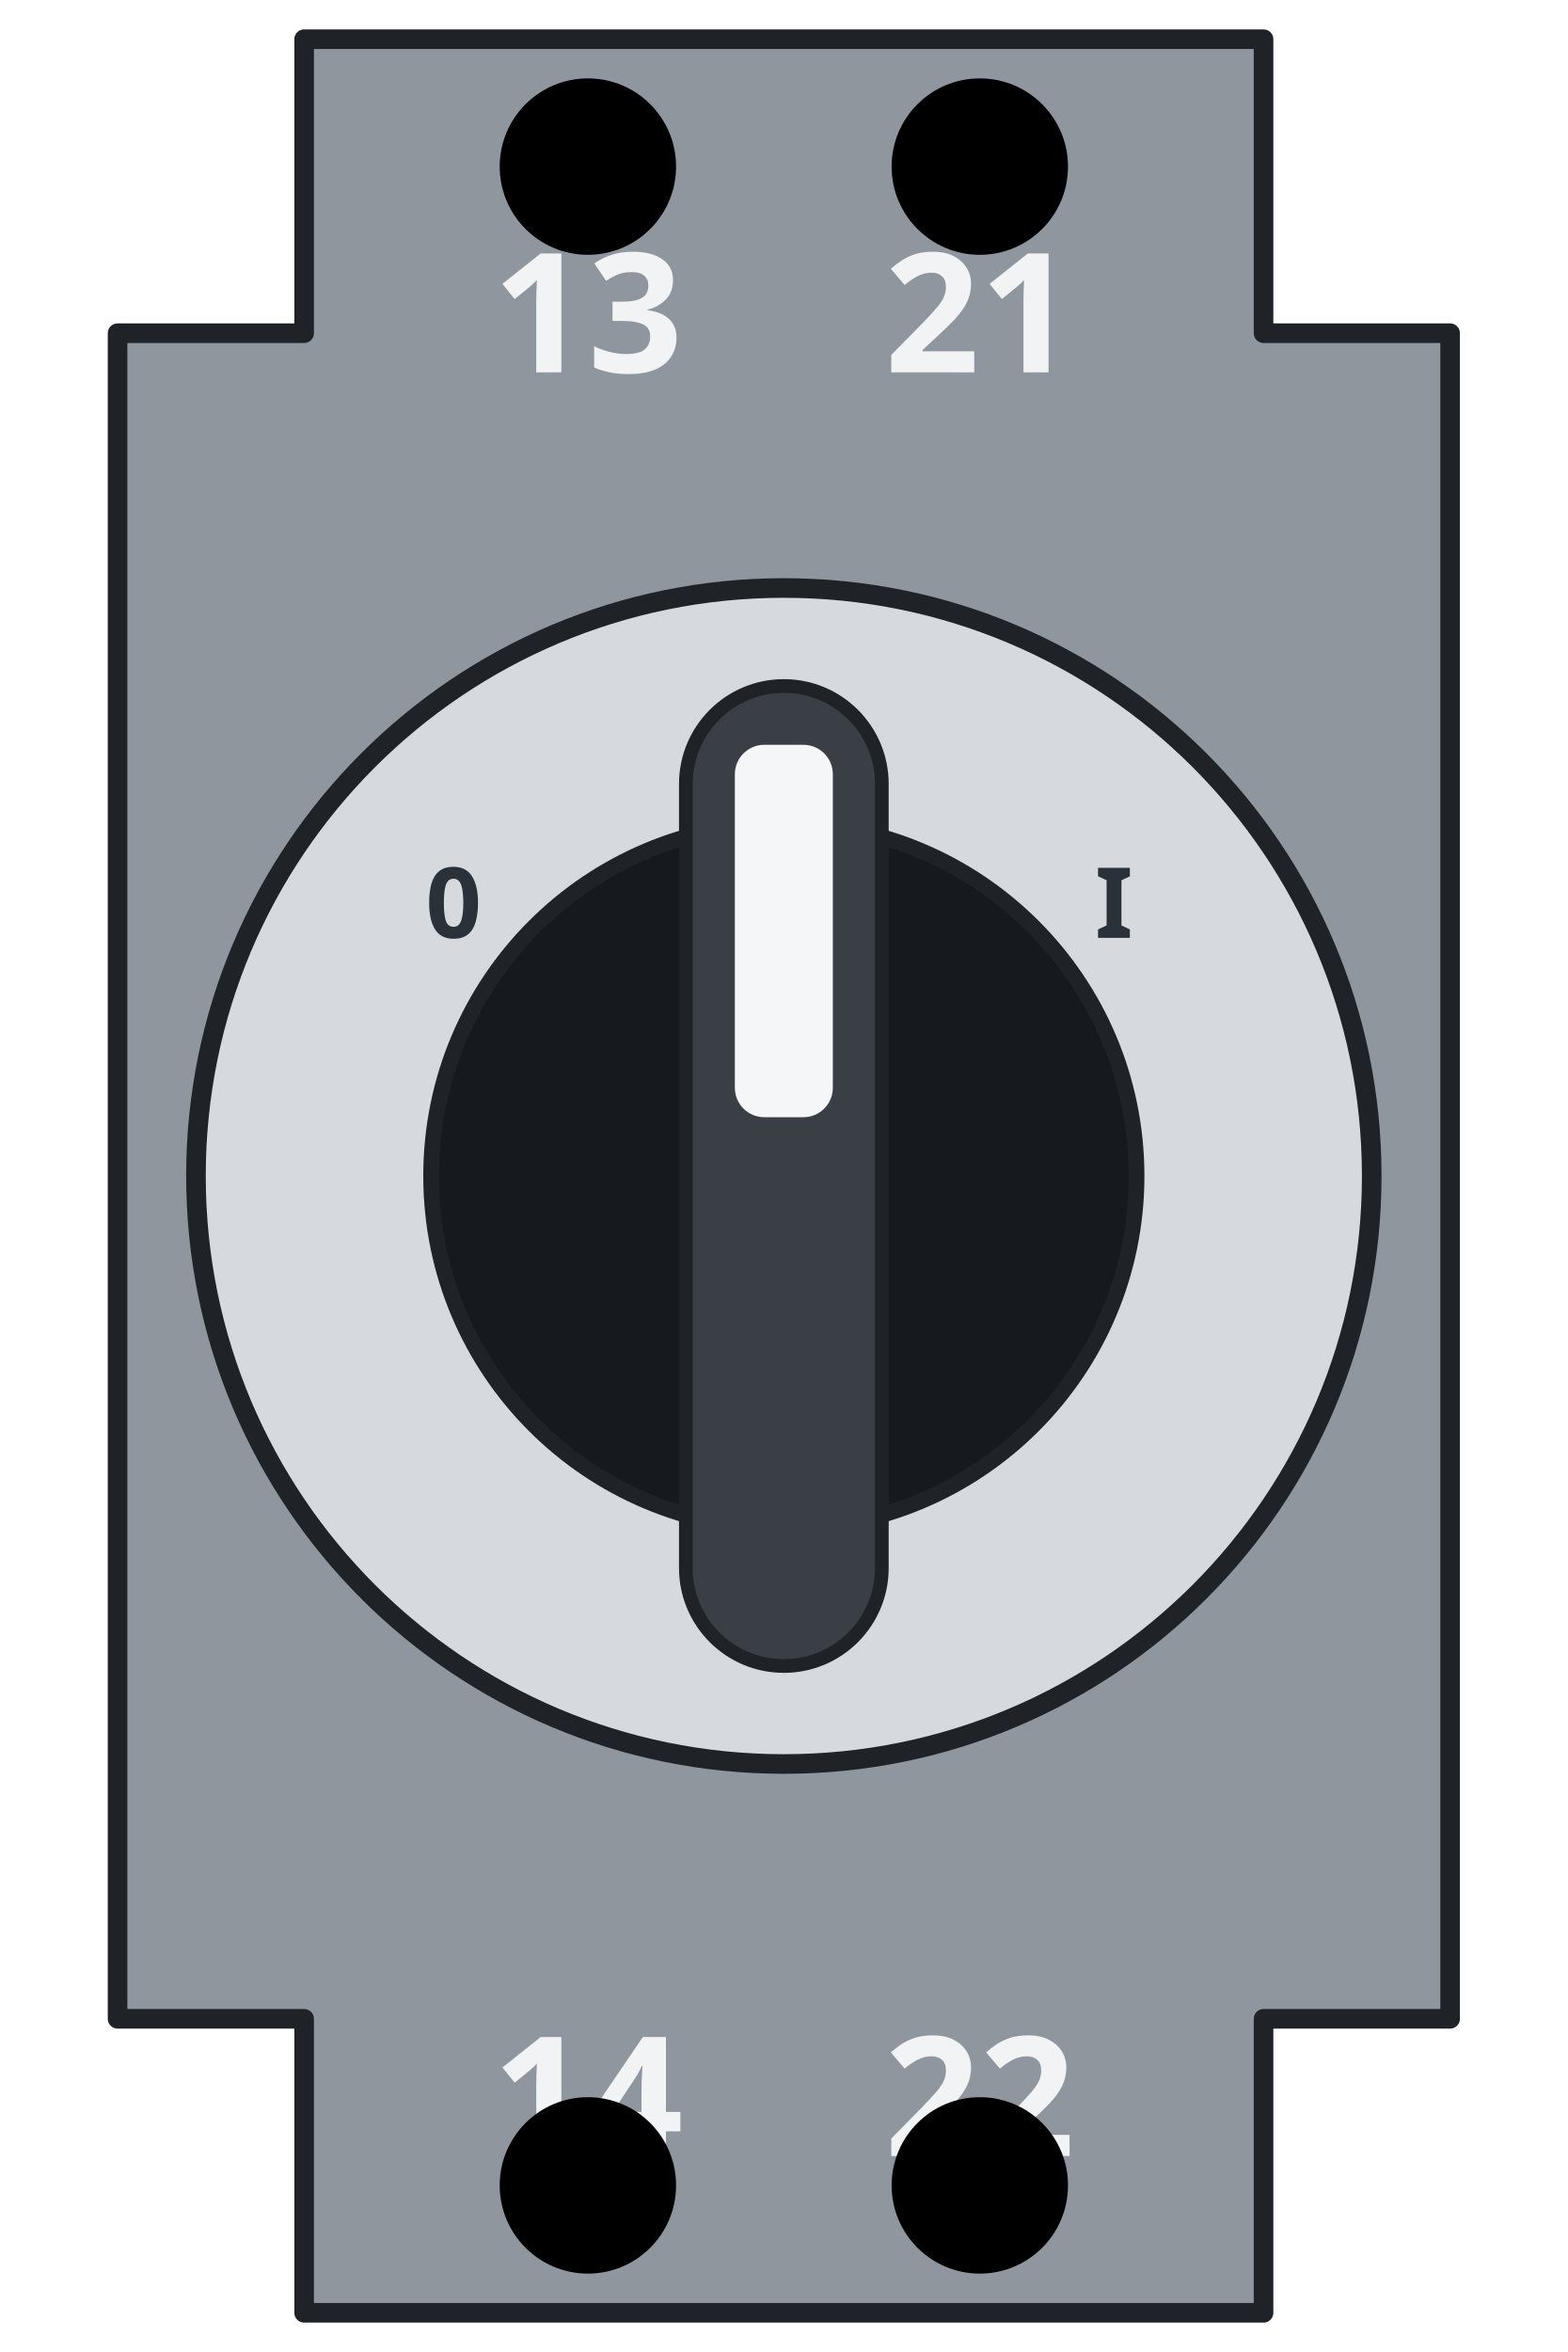
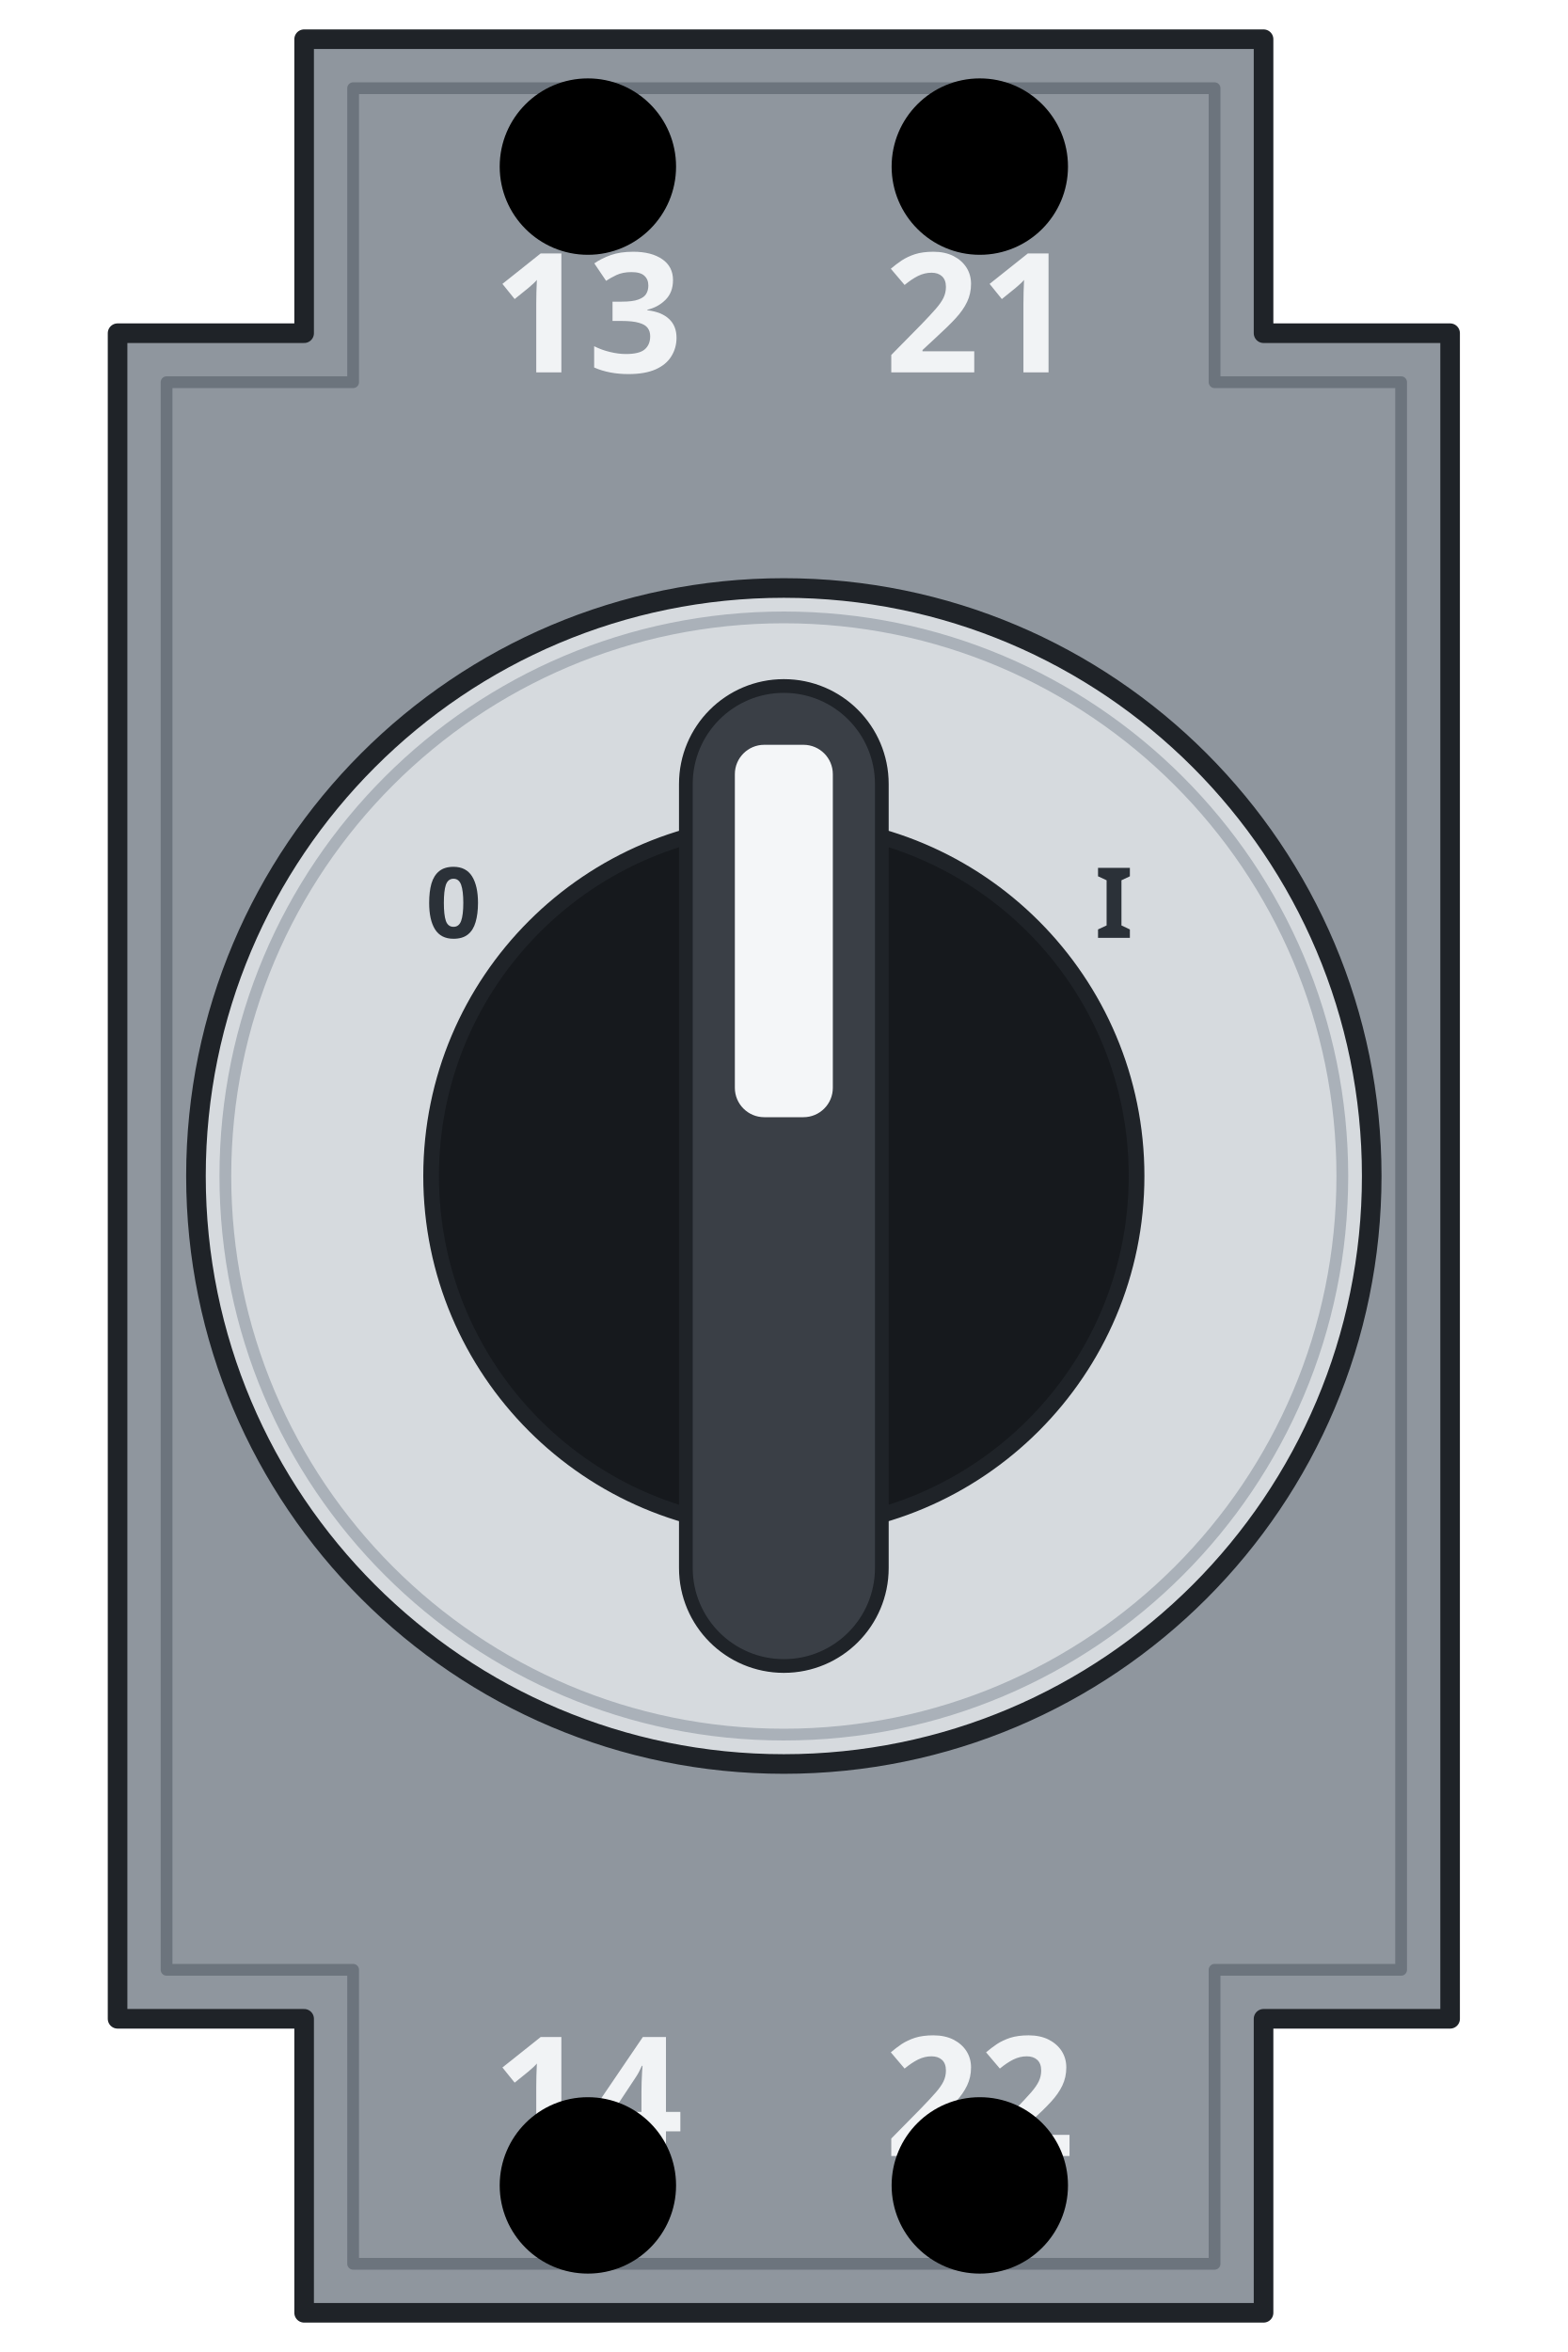
<svg xmlns="http://www.w3.org/2000/svg" viewBox="0 0 160 240" width="160" height="240" font-family="Segoe UI,Noto Sans,Arial,sans-serif">
  <path d="M31.04 4 H128.96 V34 H148 V206 H128.96 V236 H31.04 V206 H12 V34 H31.04 Z" fill="#8f969e" stroke="#1f2328" stroke-width="2" stroke-linejoin="round" />
+   <path d="M36.04 9 H123.96 V39 H143 V201 H123.96 V231 H36.04 V201 H17 V39 H36.04 Z" fill="none" stroke="#6c747d" stroke-width="1.2" stroke-linejoin="round" />
  <text x="60" y="38" font-size="17" font-weight="800" fill="#f1f3f5" text-anchor="middle">13</text>
  <text x="100" y="38" font-size="17" font-weight="800" fill="#f1f3f5" text-anchor="middle">21</text>
  <text x="60" y="220" font-size="17" font-weight="800" fill="#f1f3f5" text-anchor="middle">14</text>
  <text x="100" y="220" font-size="17" font-weight="800" fill="#f1f3f5" text-anchor="middle">22</text>
  <circle cx="80" cy="120" r="60" fill="#d6dade" stroke="#1f2328" stroke-width="2" />
+   <circle cx="80" cy="120" r="57" fill="none" stroke="#aab1b9" stroke-width="1.2" />
  <text x="46.3" y="95.7" font-size="10" font-weight="800" fill="#2b3138" text-anchor="middle">0</text>
  <text x="113.7" y="95.7" font-size="10" font-weight="800" fill="#2b3138" text-anchor="middle">I</text>
  <g data-action="position" data-kind="cycle" data-options="0,1" style="cursor:pointer">
    <g data-rotate="out.position:0:1:-45:45:80:120">
      <circle cx="80" cy="120" r="36" fill="#16191d" stroke="#1f2328" stroke-width="1.6" />
      <rect x="70" y="70" width="20" height="100" rx="10" fill="#3a3f46" stroke="#1f2328" stroke-width="1.4" />
      <rect x="75" y="76" width="10" height="38" rx="3" fill="#f4f6f8" stroke="none" stroke-width="0" />
    </g>
  </g>
  <circle class="jw-term" data-term="13" cx="60" cy="17" r="9" />
  <circle class="jw-term" data-term="21" cx="100" cy="17" r="9" />
  <circle class="jw-term" data-term="14" cx="60" cy="223" r="9" data-side="b" />
  <circle class="jw-term" data-term="22" cx="100" cy="223" r="9" data-side="b" />
</svg>
